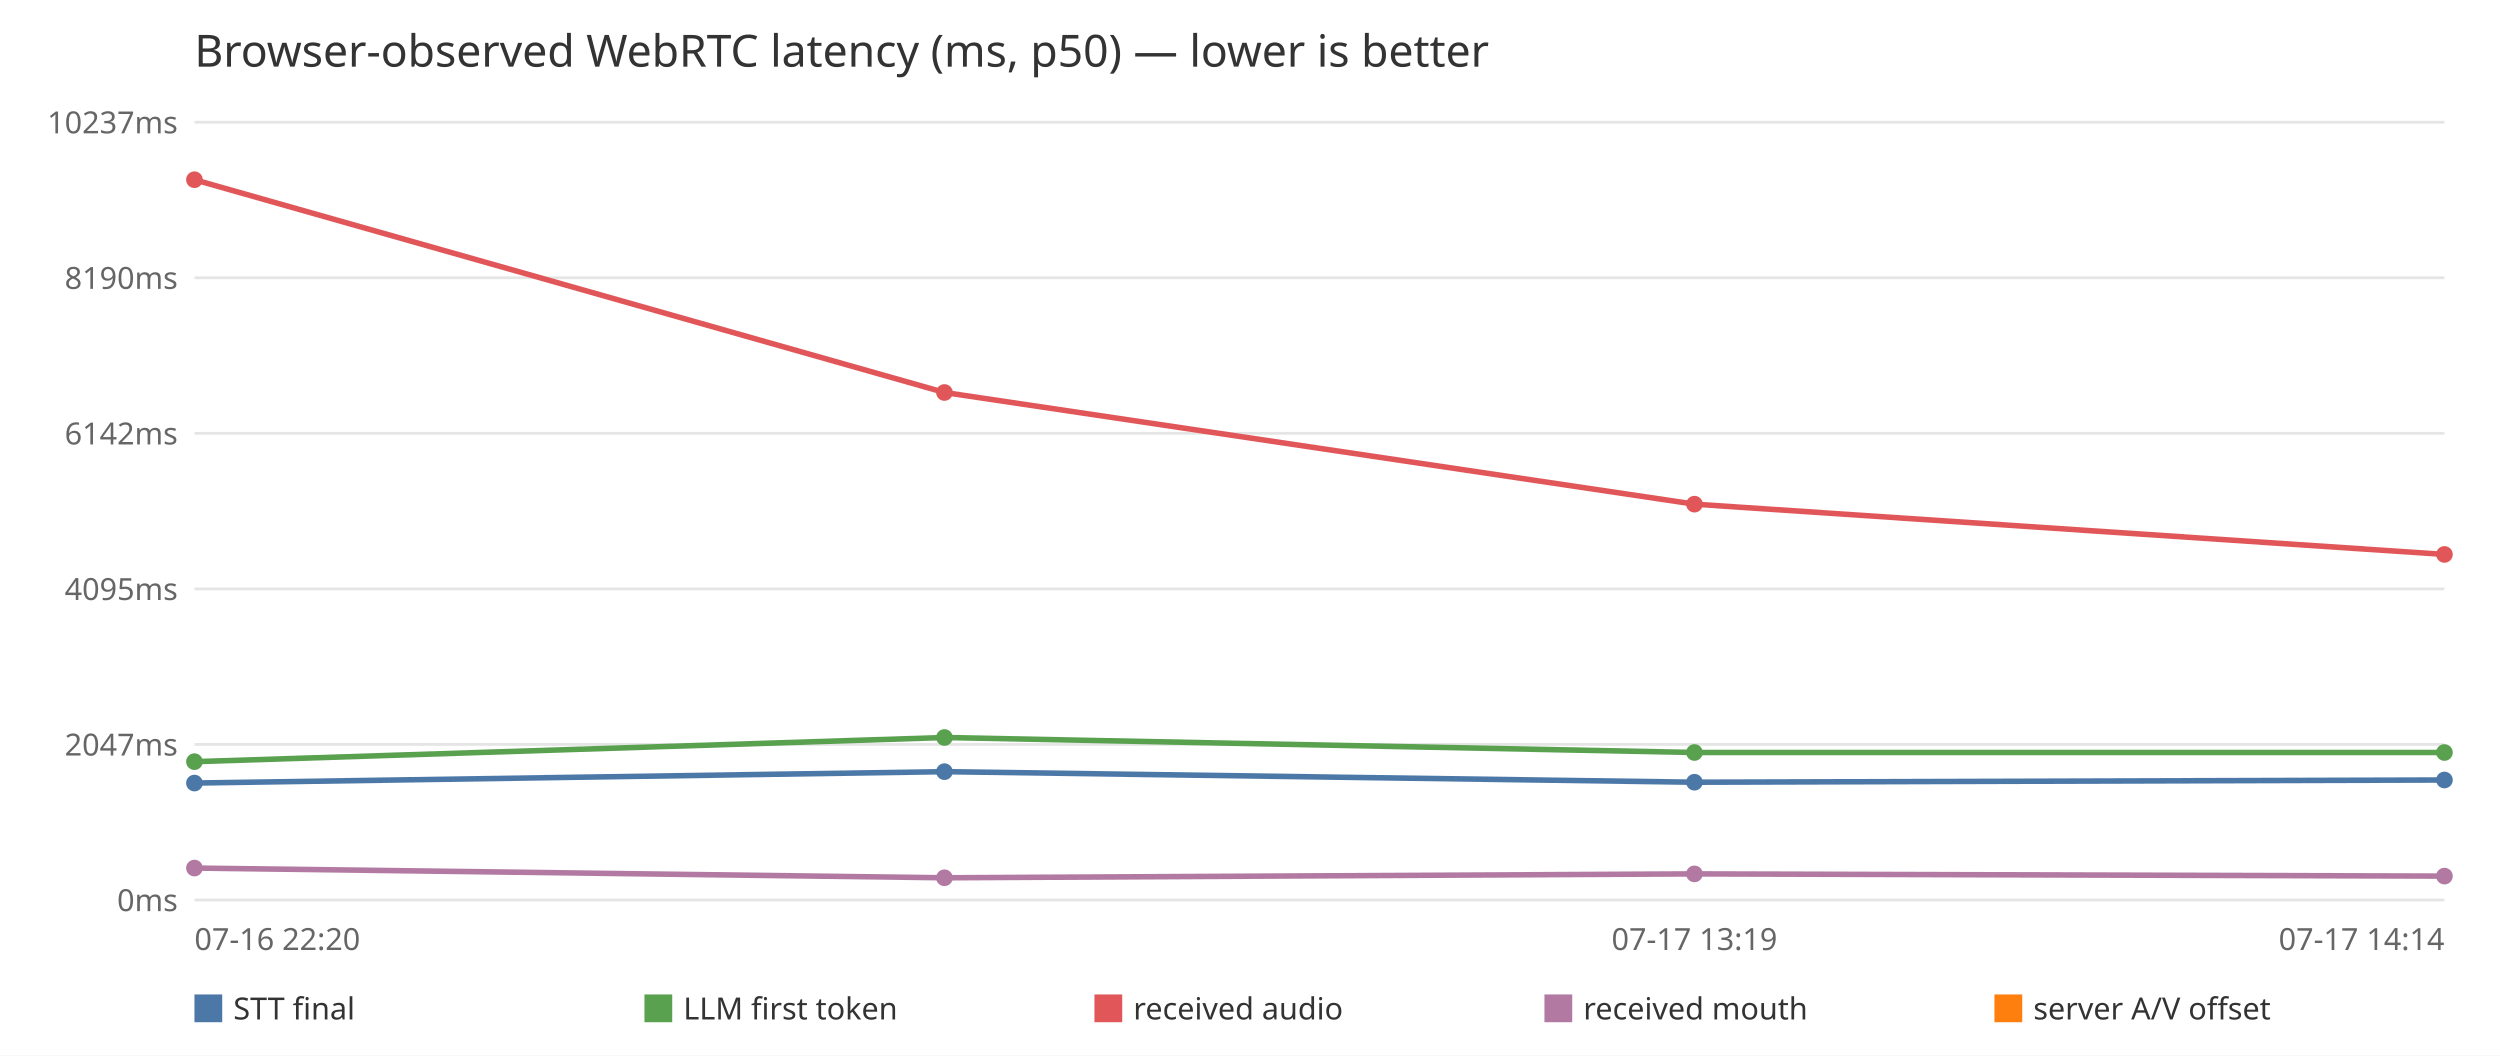
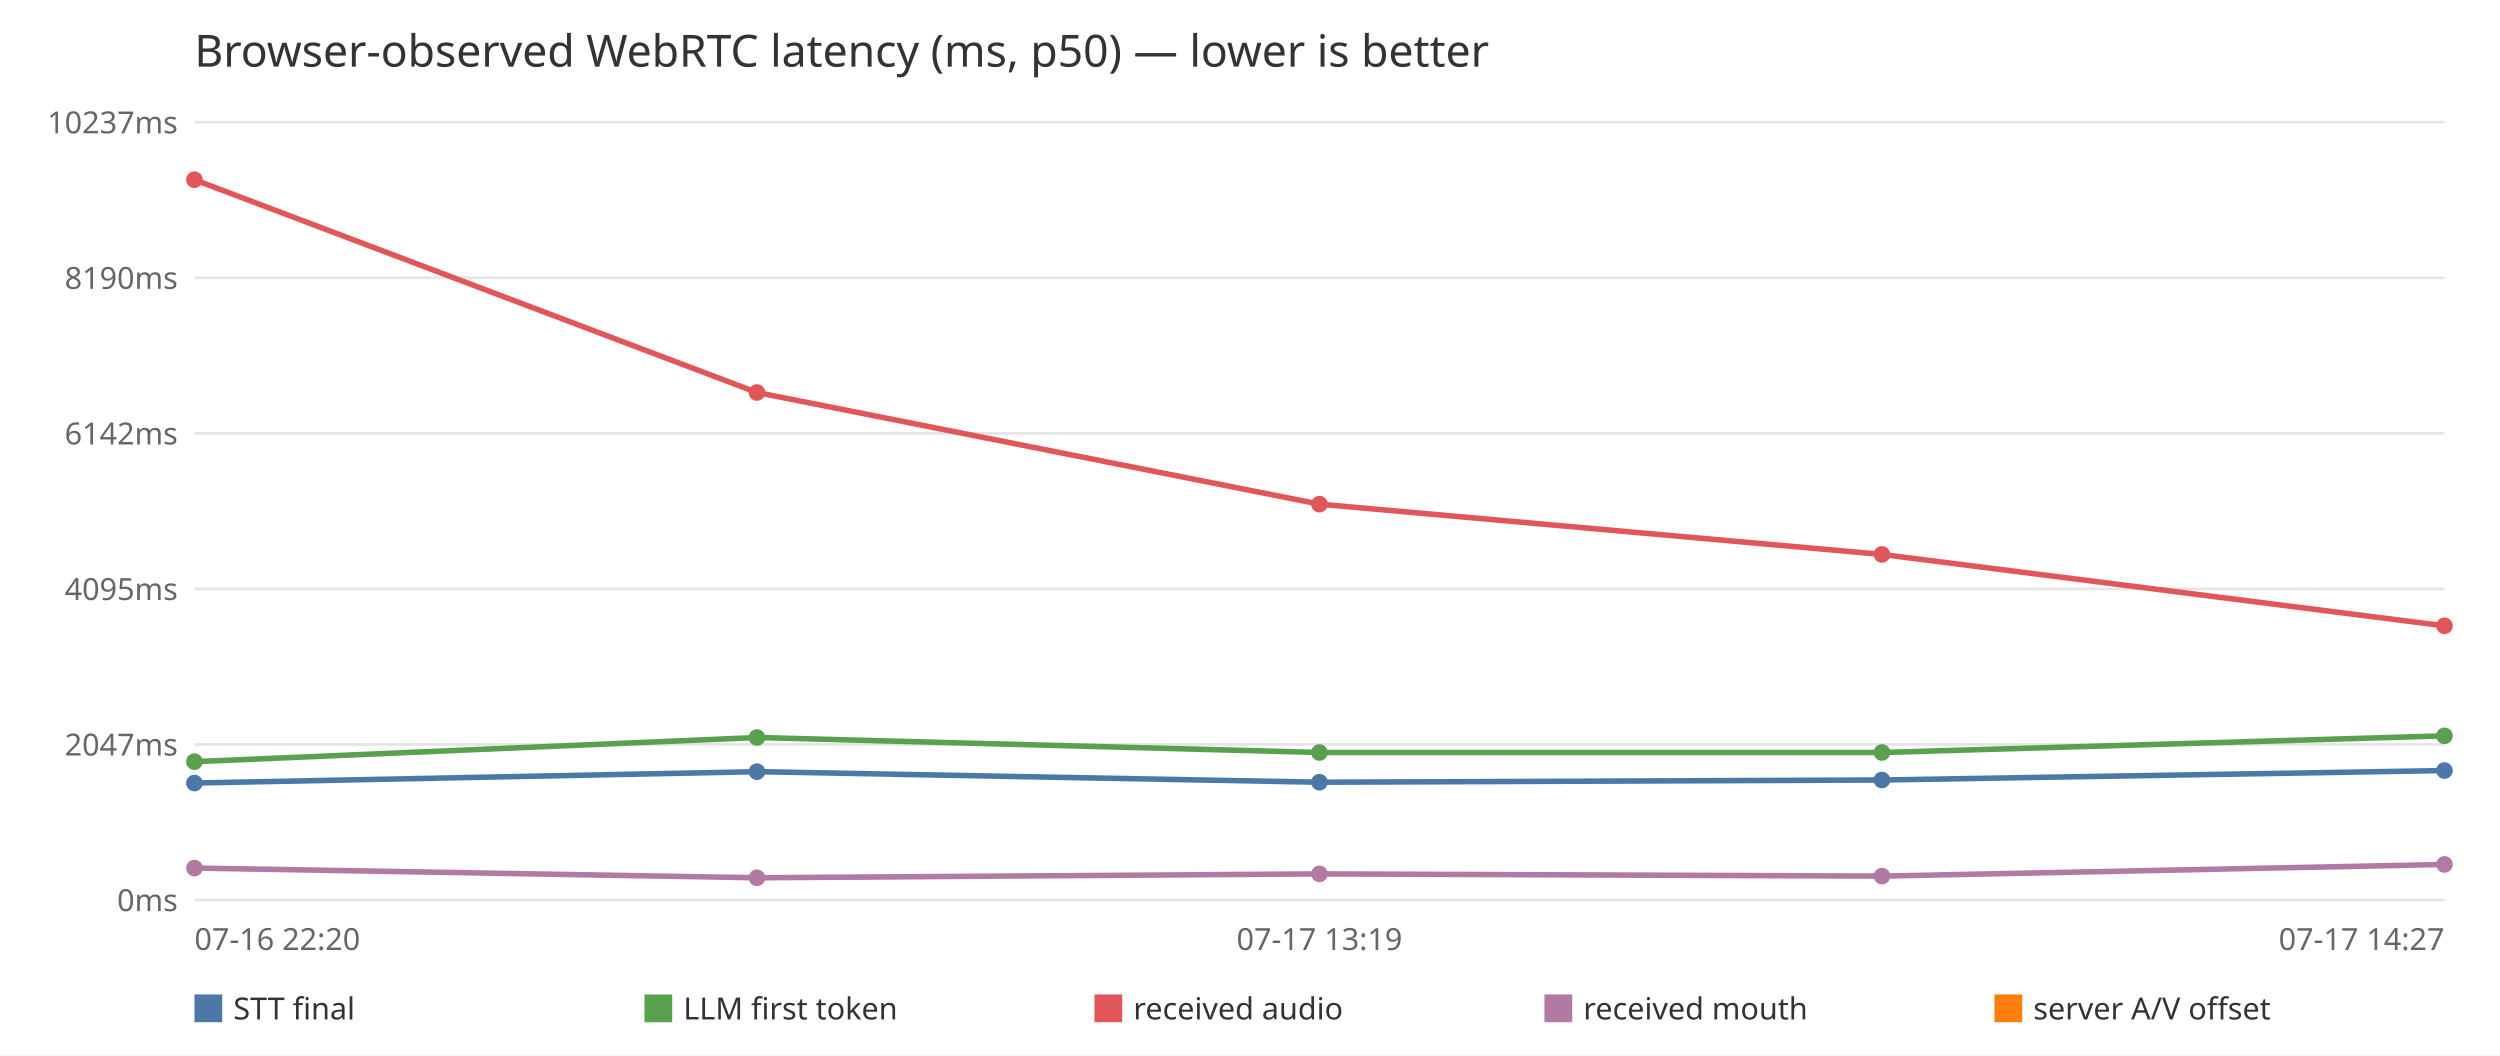
<svg xmlns="http://www.w3.org/2000/svg" width="900" height="380" viewBox="0 0 900 380" font-family="sans-serif">
  <rect width="900" height="380" fill="white" />
  <text x="70" y="24" font-size="16" fill="#333">Browser-observed WebRTC latency (ms, p50) — lower is better</text>
  <line x1="70" y1="324.0" x2="880" y2="324.0" stroke="#e5e5e5" />
  <text x="64" y="328.0" font-size="11" fill="#666" text-anchor="end">0ms</text>
  <line x1="70" y1="268.0" x2="880" y2="268.0" stroke="#e5e5e5" />
  <text x="64" y="272.0" font-size="11" fill="#666" text-anchor="end">2047ms</text>
  <line x1="70" y1="212.0" x2="880" y2="212.0" stroke="#e5e5e5" />
  <text x="64" y="216.0" font-size="11" fill="#666" text-anchor="end">4095ms</text>
  <line x1="70" y1="156.0" x2="880" y2="156.0" stroke="#e5e5e5" />
  <text x="64" y="160.0" font-size="11" fill="#666" text-anchor="end">6142ms</text>
  <line x1="70" y1="100.0" x2="880" y2="100.0" stroke="#e5e5e5" />
  <text x="64" y="104.0" font-size="11" fill="#666" text-anchor="end">8190ms</text>
  <line x1="70" y1="44.0" x2="880" y2="44.0" stroke="#e5e5e5" />
  <text x="64" y="48.0" font-size="11" fill="#666" text-anchor="end">10237ms</text>
  <text x="70.0" y="342" font-size="11" fill="#666" text-anchor="start">07-16 22:20</text>
-   <text x="610.0" y="342" font-size="11" fill="#666" text-anchor="middle">07-17 13:19</text>
-   <text x="880.0" y="342" font-size="11" fill="#666" text-anchor="end">07-17 14:14</text>
-   <polyline points="70.0,281.9 340.0,277.8 610.0,281.6 880.0,280.8" fill="none" stroke="#4c78a8" stroke-width="2" />
+   <text x="475.0" y="342" font-size="11" fill="#666" text-anchor="middle">07-17 13:19</text>
+   <text x="880.0" y="342" font-size="11" fill="#666" text-anchor="end">07-17 14:27</text>
+   <polyline points="70.0,281.9 272.5,277.8 475.0,281.6 677.5,280.8 880.0,277.4" fill="none" stroke="#4c78a8" stroke-width="2" />
  <circle cx="70.0" cy="281.9" r="3" fill="#4c78a8" />
-   <circle cx="340.0" cy="277.8" r="3" fill="#4c78a8" />
-   <circle cx="610.0" cy="281.6" r="3" fill="#4c78a8" />
-   <circle cx="880.0" cy="280.8" r="3" fill="#4c78a8" />
+   <circle cx="272.5" cy="277.8" r="3" fill="#4c78a8" />
+   <circle cx="475.0" cy="281.6" r="3" fill="#4c78a8" />
+   <circle cx="677.5" cy="280.8" r="3" fill="#4c78a8" />
+   <circle cx="880.0" cy="277.4" r="3" fill="#4c78a8" />
  <rect x="70.0" y="358" width="10" height="10" fill="#4c78a8" />
  <text x="84.0" y="367" font-size="11" fill="#333">STT final</text>
-   <polyline points="70.0,274.2 340.0,265.5 610.0,270.9 880.0,270.9" fill="none" stroke="#59a14f" stroke-width="2" />
+   <polyline points="70.0,274.2 272.5,265.5 475.0,270.9 677.5,270.9 880.0,264.9" fill="none" stroke="#59a14f" stroke-width="2" />
  <circle cx="70.0" cy="274.2" r="3" fill="#59a14f" />
-   <circle cx="340.0" cy="265.5" r="3" fill="#59a14f" />
-   <circle cx="610.0" cy="270.9" r="3" fill="#59a14f" />
-   <circle cx="880.0" cy="270.9" r="3" fill="#59a14f" />
+   <circle cx="272.5" cy="265.5" r="3" fill="#59a14f" />
+   <circle cx="475.0" cy="270.9" r="3" fill="#59a14f" />
+   <circle cx="677.5" cy="270.9" r="3" fill="#59a14f" />
+   <circle cx="880.0" cy="264.9" r="3" fill="#59a14f" />
  <rect x="232.0" y="358" width="10" height="10" fill="#59a14f" />
  <text x="246.0" y="367" font-size="11" fill="#333">LLM first token</text>
-   <polyline points="70.0,64.7 340.0,141.3 610.0,181.5 880.0,199.6" fill="none" stroke="#e15759" stroke-width="2" />
+   <polyline points="70.0,64.7 272.5,141.3 475.0,181.5 677.5,199.6 880.0,225.3" fill="none" stroke="#e15759" stroke-width="2" />
  <circle cx="70.0" cy="64.7" r="3" fill="#e15759" />
-   <circle cx="340.0" cy="141.3" r="3" fill="#e15759" />
-   <circle cx="610.0" cy="181.5" r="3" fill="#e15759" />
-   <circle cx="880.0" cy="199.6" r="3" fill="#e15759" />
+   <circle cx="272.5" cy="141.3" r="3" fill="#e15759" />
+   <circle cx="475.0" cy="181.5" r="3" fill="#e15759" />
+   <circle cx="677.5" cy="199.6" r="3" fill="#e15759" />
+   <circle cx="880.0" cy="225.3" r="3" fill="#e15759" />
  <rect x="394.0" y="358" width="10" height="10" fill="#e15759" />
  <text x="408.0" y="367" font-size="11" fill="#333">received audio</text>
-   <polyline points="70.0,312.5 340.0,316.0 610.0,314.6 880.0,315.4" fill="none" stroke="#b279a2" stroke-width="2" />
+   <polyline points="70.0,312.5 272.5,316.0 475.0,314.6 677.5,315.4 880.0,311.2" fill="none" stroke="#b279a2" stroke-width="2" />
  <circle cx="70.0" cy="312.5" r="3" fill="#b279a2" />
-   <circle cx="340.0" cy="316.0" r="3" fill="#b279a2" />
-   <circle cx="610.0" cy="314.6" r="3" fill="#b279a2" />
-   <circle cx="880.0" cy="315.4" r="3" fill="#b279a2" />
+   <circle cx="272.5" cy="316.0" r="3" fill="#b279a2" />
+   <circle cx="475.0" cy="314.6" r="3" fill="#b279a2" />
+   <circle cx="677.5" cy="315.4" r="3" fill="#b279a2" />
+   <circle cx="880.0" cy="311.2" r="3" fill="#b279a2" />
  <rect x="556.0" y="358" width="10" height="10" fill="#b279a2" />
  <text x="570.0" y="367" font-size="11" fill="#333">received mouth</text>
  <rect x="718.0" y="358" width="10" height="10" fill="#ff7f0e" />
  <text x="732.0" y="367" font-size="11" fill="#333">server A/V offset</text>
</svg>
